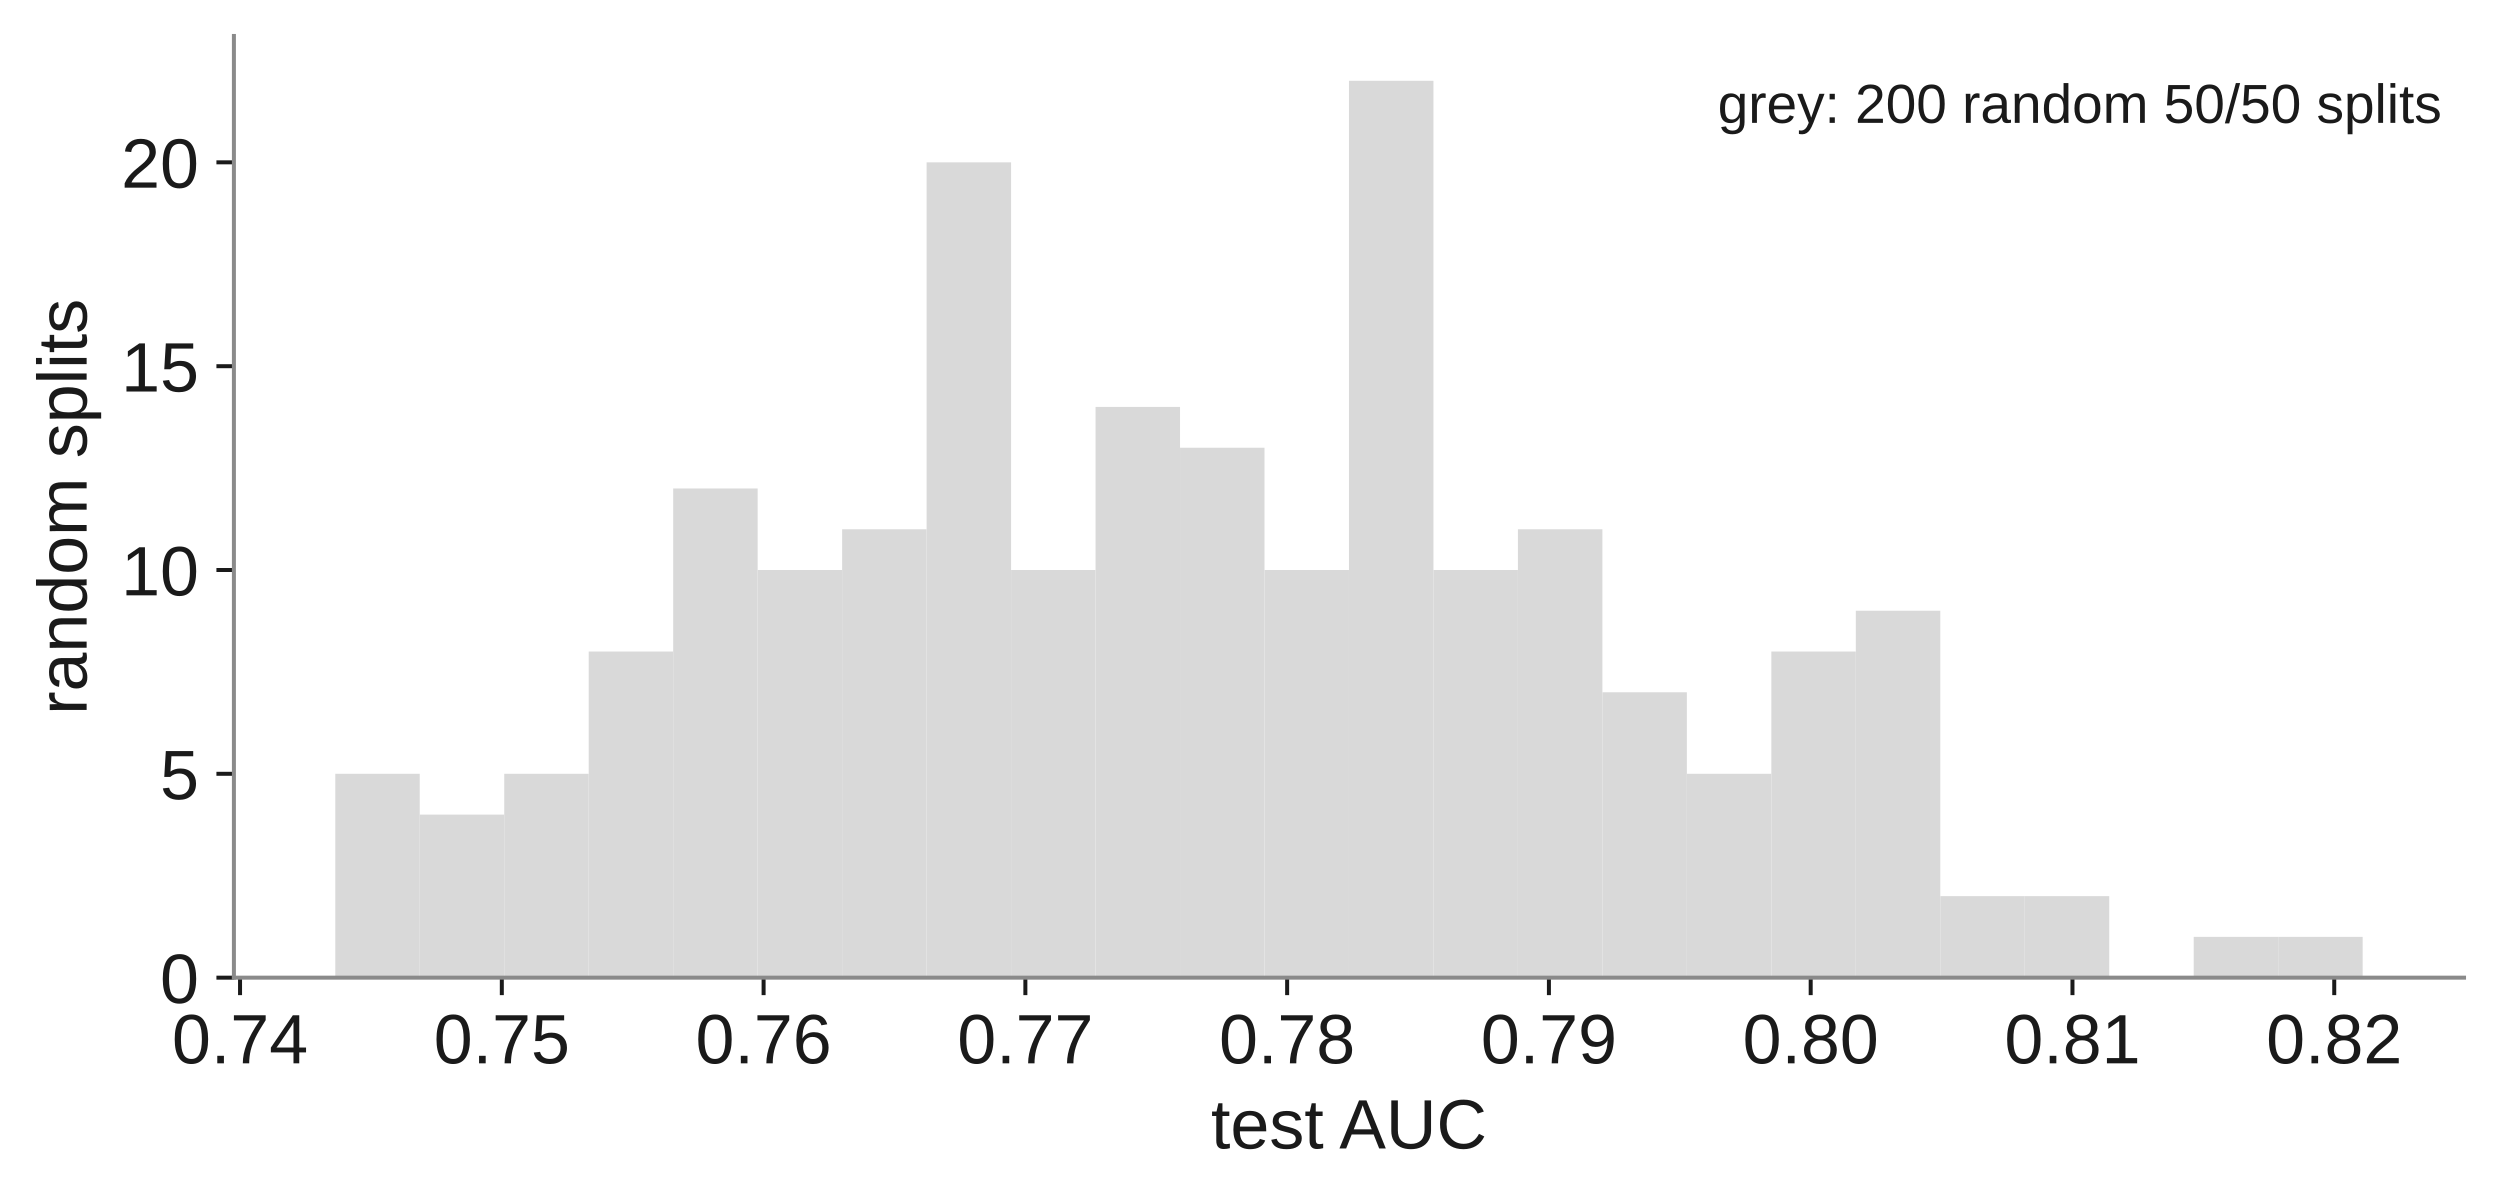
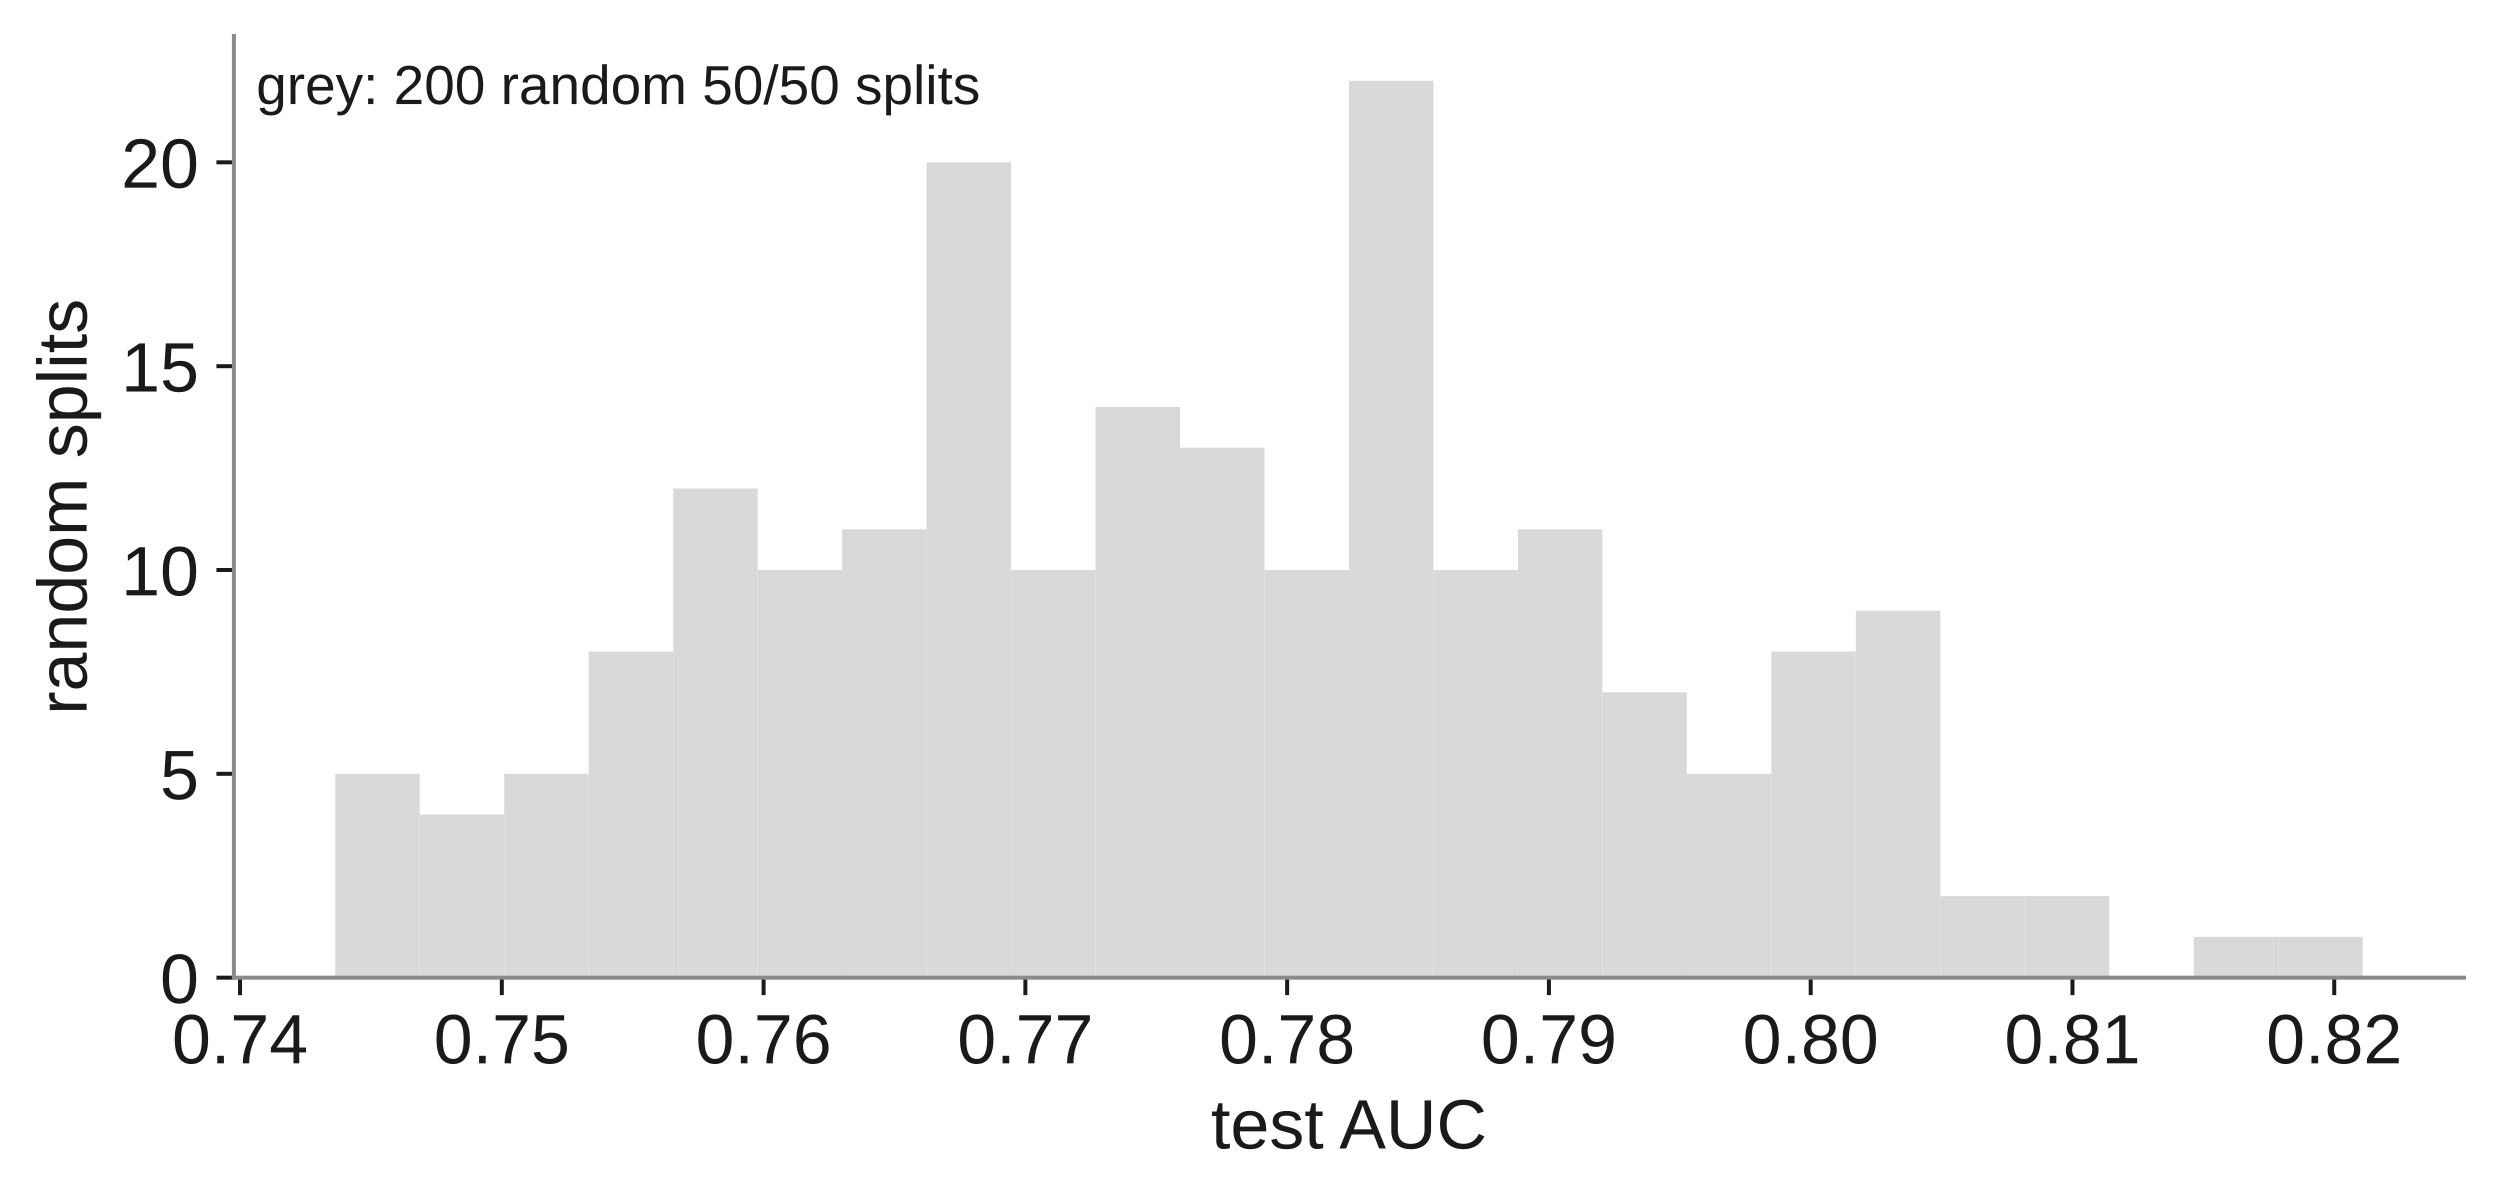
<svg xmlns="http://www.w3.org/2000/svg" xmlns:xlink="http://www.w3.org/1999/xlink" width="500.421pt" height="239.997pt" viewBox="0 0 500.421 239.997" version="1.1">
  <defs>
    <style type="text/css">*{stroke-linejoin: round; stroke-linecap: butt}</style>
  </defs>
  <g id="figure_1">
    <g id="patch_1">
      <path d="M 0 239.997  L 500.421 239.997  L 500.421 0  L 0 0  L 0 239.997  z " style="fill: none" />
    </g>
    <g id="axes_1">
      <g id="patch_2">
        <path d="M 46.821 195.696  L 493.221 195.696  L 493.221 7.2  L 46.821 7.2  L 46.821 195.696  z " style="fill: none" />
      </g>
      <g id="patch_3">
        <path d="M 67.112 195.696  L 84.021 195.696  L 84.021 154.896  L 67.112 154.896  z " clip-path="url(#p59104efd13)" style="fill: #d9d9d9" />
      </g>
      <g id="patch_4">
        <path d="M 84.021 195.696  L 100.93 195.696  L 100.93 163.056  L 84.021 163.056  z " clip-path="url(#p59104efd13)" style="fill: #d9d9d9" />
      </g>
      <g id="patch_5">
        <path d="M 100.93 195.696  L 117.839 195.696  L 117.839 154.896  L 100.93 154.896  z " clip-path="url(#p59104efd13)" style="fill: #d9d9d9" />
      </g>
      <g id="patch_6">
        <path d="M 117.839 195.696  L 134.749 195.696  L 134.749 130.416  L 117.839 130.416  z " clip-path="url(#p59104efd13)" style="fill: #d9d9d9" />
      </g>
      <g id="patch_7">
        <path d="M 134.749 195.696  L 151.658 195.696  L 151.658 97.776  L 134.749 97.776  z " clip-path="url(#p59104efd13)" style="fill: #d9d9d9" />
      </g>
      <g id="patch_8">
        <path d="M 151.658 195.696  L 168.567 195.696  L 168.567 114.096  L 151.658 114.096  z " clip-path="url(#p59104efd13)" style="fill: #d9d9d9" />
      </g>
      <g id="patch_9">
        <path d="M 168.567 195.696  L 185.476 195.696  L 185.476 105.936  L 168.567 105.936  z " clip-path="url(#p59104efd13)" style="fill: #d9d9d9" />
      </g>
      <g id="patch_10">
        <path d="M 185.476 195.696  L 202.385 195.696  L 202.385 32.496  L 185.476 32.496  z " clip-path="url(#p59104efd13)" style="fill: #d9d9d9" />
      </g>
      <g id="patch_11">
        <path d="M 202.385 195.696  L 219.294 195.696  L 219.294 114.096  L 202.385 114.096  z " clip-path="url(#p59104efd13)" style="fill: #d9d9d9" />
      </g>
      <g id="patch_12">
        <path d="M 219.294 195.696  L 236.203 195.696  L 236.203 81.456  L 219.294 81.456  z " clip-path="url(#p59104efd13)" style="fill: #d9d9d9" />
      </g>
      <g id="patch_13">
        <path d="M 236.203 195.696  L 253.112 195.696  L 253.112 89.616  L 236.203 89.616  z " clip-path="url(#p59104efd13)" style="fill: #d9d9d9" />
      </g>
      <g id="patch_14">
        <path d="M 253.112 195.696  L 270.021 195.696  L 270.021 114.096  L 253.112 114.096  z " clip-path="url(#p59104efd13)" style="fill: #d9d9d9" />
      </g>
      <g id="patch_15">
        <path d="M 270.021 195.696  L 286.93 195.696  L 286.93 16.176  L 270.021 16.176  z " clip-path="url(#p59104efd13)" style="fill: #d9d9d9" />
      </g>
      <g id="patch_16">
        <path d="M 286.93 195.696  L 303.839 195.696  L 303.839 114.096  L 286.93 114.096  z " clip-path="url(#p59104efd13)" style="fill: #d9d9d9" />
      </g>
      <g id="patch_17">
        <path d="M 303.839 195.696  L 320.749 195.696  L 320.749 105.936  L 303.839 105.936  z " clip-path="url(#p59104efd13)" style="fill: #d9d9d9" />
      </g>
      <g id="patch_18">
        <path d="M 320.749 195.696  L 337.658 195.696  L 337.658 138.576  L 320.749 138.576  z " clip-path="url(#p59104efd13)" style="fill: #d9d9d9" />
      </g>
      <g id="patch_19">
        <path d="M 337.658 195.696  L 354.567 195.696  L 354.567 154.896  L 337.658 154.896  z " clip-path="url(#p59104efd13)" style="fill: #d9d9d9" />
      </g>
      <g id="patch_20">
        <path d="M 354.567 195.696  L 371.476 195.696  L 371.476 130.416  L 354.567 130.416  z " clip-path="url(#p59104efd13)" style="fill: #d9d9d9" />
      </g>
      <g id="patch_21">
        <path d="M 371.476 195.696  L 388.385 195.696  L 388.385 122.256  L 371.476 122.256  z " clip-path="url(#p59104efd13)" style="fill: #d9d9d9" />
      </g>
      <g id="patch_22">
        <path d="M 388.385 195.696  L 405.294 195.696  L 405.294 179.376  L 388.385 179.376  z " clip-path="url(#p59104efd13)" style="fill: #d9d9d9" />
      </g>
      <g id="patch_23">
        <path d="M 405.294 195.696  L 422.203 195.696  L 422.203 179.376  L 405.294 179.376  z " clip-path="url(#p59104efd13)" style="fill: #d9d9d9" />
      </g>
      <g id="patch_24">
        <path d="M 422.203 195.696  L 439.112 195.696  L 439.112 195.696  L 422.203 195.696  z " clip-path="url(#p59104efd13)" style="fill: #d9d9d9" />
      </g>
      <g id="patch_25">
        <path d="M 439.112 195.696  L 456.021 195.696  L 456.021 187.536  L 439.112 187.536  z " clip-path="url(#p59104efd13)" style="fill: #d9d9d9" />
      </g>
      <g id="patch_26">
        <path d="M 456.021 195.696  L 472.93 195.696  L 472.93 187.536  L 456.021 187.536  z " clip-path="url(#p59104efd13)" style="fill: #d9d9d9" />
      </g>
      <g id="matplotlib.axis_1">
        <g id="xtick_1">
          <g id="line2d_1">
            <defs>
              <path id="me658e1f91e" d="M 0 0  L 0 3.5  " style="stroke: #1a1a1a; stroke-width: 0.8" />
            </defs>
            <g>
              <use xlink:href="#me658e1f91e" x="48.049" y="195.696" style="fill: #1a1a1a; stroke: #1a1a1a; stroke-width: 0.8" />
            </g>
          </g>
          <g id="text_1">
            <text style="fill: #1a1a1a; font: 14px 'Arimo', 'Liberation Sans', 'Arial', 'DejaVu Sans', sans-serif; text-anchor: middle" x="48.049" y="212.842" transform="rotate(-0 48.04888 212.8416)">0.74</text>
          </g>
        </g>
        <g id="xtick_2">
          <g id="line2d_2">
            <g>
              <use xlink:href="#me658e1f91e" x="100.448" y="195.696" style="fill: #1a1a1a; stroke: #1a1a1a; stroke-width: 0.8" />
            </g>
          </g>
          <g id="text_2">
            <text style="fill: #1a1a1a; font: 14px 'Arimo', 'Liberation Sans', 'Arial', 'DejaVu Sans', sans-serif; text-anchor: middle" x="100.448" y="212.842" transform="rotate(-0 100.4479 212.8416)">0.75</text>
          </g>
        </g>
        <g id="xtick_3">
          <g id="line2d_3">
            <g>
              <use xlink:href="#me658e1f91e" x="152.847" y="195.696" style="fill: #1a1a1a; stroke: #1a1a1a; stroke-width: 0.8" />
            </g>
          </g>
          <g id="text_3">
            <text style="fill: #1a1a1a; font: 14px 'Arimo', 'Liberation Sans', 'Arial', 'DejaVu Sans', sans-serif; text-anchor: middle" x="152.847" y="212.842" transform="rotate(-0 152.847 212.8416)">0.76</text>
          </g>
        </g>
        <g id="xtick_4">
          <g id="line2d_4">
            <g>
              <use xlink:href="#me658e1f91e" x="205.246" y="195.696" style="fill: #1a1a1a; stroke: #1a1a1a; stroke-width: 0.8" />
            </g>
          </g>
          <g id="text_4">
            <text style="fill: #1a1a1a; font: 14px 'Arimo', 'Liberation Sans', 'Arial', 'DejaVu Sans', sans-serif; text-anchor: middle" x="205.246" y="212.842" transform="rotate(-0 205.246 212.8416)">0.77</text>
          </g>
        </g>
        <g id="xtick_5">
          <g id="line2d_5">
            <g>
              <use xlink:href="#me658e1f91e" x="257.645" y="195.696" style="fill: #1a1a1a; stroke: #1a1a1a; stroke-width: 0.8" />
            </g>
          </g>
          <g id="text_5">
            <text style="fill: #1a1a1a; font: 14px 'Arimo', 'Liberation Sans', 'Arial', 'DejaVu Sans', sans-serif; text-anchor: middle" x="257.645" y="212.842" transform="rotate(-0 257.6451 212.8416)">0.78</text>
          </g>
        </g>
        <g id="xtick_6">
          <g id="line2d_6">
            <g>
              <use xlink:href="#me658e1f91e" x="310.044" y="195.696" style="fill: #1a1a1a; stroke: #1a1a1a; stroke-width: 0.8" />
            </g>
          </g>
          <g id="text_6">
            <text style="fill: #1a1a1a; font: 14px 'Arimo', 'Liberation Sans', 'Arial', 'DejaVu Sans', sans-serif; text-anchor: middle" x="310.044" y="212.842" transform="rotate(-0 310.0441 212.8416)">0.79</text>
          </g>
        </g>
        <g id="xtick_7">
          <g id="line2d_7">
            <g>
              <use xlink:href="#me658e1f91e" x="362.443" y="195.696" style="fill: #1a1a1a; stroke: #1a1a1a; stroke-width: 0.8" />
            </g>
          </g>
          <g id="text_7">
            <text style="fill: #1a1a1a; font: 14px 'Arimo', 'Liberation Sans', 'Arial', 'DejaVu Sans', sans-serif; text-anchor: middle" x="362.443" y="212.842" transform="rotate(-0 362.4432 212.8416)">0.80</text>
          </g>
        </g>
        <g id="xtick_8">
          <g id="line2d_8">
            <g>
              <use xlink:href="#me658e1f91e" x="414.842" y="195.696" style="fill: #1a1a1a; stroke: #1a1a1a; stroke-width: 0.8" />
            </g>
          </g>
          <g id="text_8">
            <text style="fill: #1a1a1a; font: 14px 'Arimo', 'Liberation Sans', 'Arial', 'DejaVu Sans', sans-serif; text-anchor: middle" x="414.842" y="212.842" transform="rotate(-0 414.8422 212.8416)">0.81</text>
          </g>
        </g>
        <g id="xtick_9">
          <g id="line2d_9">
            <g>
              <use xlink:href="#me658e1f91e" x="467.241" y="195.696" style="fill: #1a1a1a; stroke: #1a1a1a; stroke-width: 0.8" />
            </g>
          </g>
          <g id="text_9">
            <text style="fill: #1a1a1a; font: 14px 'Arimo', 'Liberation Sans', 'Arial', 'DejaVu Sans', sans-serif; text-anchor: middle" x="467.241" y="212.842" transform="rotate(-0 467.2413 212.8416)">0.82</text>
          </g>
        </g>
        <g id="text_10">
          <text style="fill: #1a1a1a; font: 14px 'Arimo', 'Liberation Sans', 'Arial', 'DejaVu Sans', sans-serif; text-anchor: middle" x="270.021" y="229.892" transform="rotate(-0 270.0213 229.8922)">test AUC</text>
        </g>
      </g>
      <g id="matplotlib.axis_2">
        <g id="ytick_1">
          <g id="line2d_10">
            <defs>
              <path id="m560ce53495" d="M 0 0  L -3.5 0  " style="stroke: #1a1a1a; stroke-width: 0.8" />
            </defs>
            <g>
              <use xlink:href="#m560ce53495" x="46.821" y="195.696" style="fill: #1a1a1a; stroke: #1a1a1a; stroke-width: 0.8" />
            </g>
          </g>
          <g id="text_11">
            <text style="fill: #1a1a1a; font: 14px 'Arimo', 'Liberation Sans', 'Arial', 'DejaVu Sans', sans-serif; text-anchor: end" x="39.821" y="200.769" transform="rotate(-0 39.82125 200.7688)">0</text>
          </g>
        </g>
        <g id="ytick_2">
          <g id="line2d_11">
            <g>
              <use xlink:href="#m560ce53495" x="46.821" y="154.896" style="fill: #1a1a1a; stroke: #1a1a1a; stroke-width: 0.8" />
            </g>
          </g>
          <g id="text_12">
            <text style="fill: #1a1a1a; font: 14px 'Arimo', 'Liberation Sans', 'Arial', 'DejaVu Sans', sans-serif; text-anchor: end" x="39.821" y="159.969" transform="rotate(-0 39.82125 159.9688)">5</text>
          </g>
        </g>
        <g id="ytick_3">
          <g id="line2d_12">
            <g>
              <use xlink:href="#m560ce53495" x="46.821" y="114.096" style="fill: #1a1a1a; stroke: #1a1a1a; stroke-width: 0.8" />
            </g>
          </g>
          <g id="text_13">
            <text style="fill: #1a1a1a; font: 14px 'Arimo', 'Liberation Sans', 'Arial', 'DejaVu Sans', sans-serif; text-anchor: end" x="39.821" y="119.169" transform="rotate(-0 39.82125 119.1688)">10</text>
          </g>
        </g>
        <g id="ytick_4">
          <g id="line2d_13">
            <g>
              <use xlink:href="#m560ce53495" x="46.821" y="73.296" style="fill: #1a1a1a; stroke: #1a1a1a; stroke-width: 0.8" />
            </g>
          </g>
          <g id="text_14">
            <text style="fill: #1a1a1a; font: 14px 'Arimo', 'Liberation Sans', 'Arial', 'DejaVu Sans', sans-serif; text-anchor: end" x="39.821" y="78.369" transform="rotate(-0 39.82125 78.36881)">15</text>
          </g>
        </g>
        <g id="ytick_5">
          <g id="line2d_14">
            <g>
              <use xlink:href="#m560ce53495" x="46.821" y="32.496" style="fill: #1a1a1a; stroke: #1a1a1a; stroke-width: 0.8" />
            </g>
          </g>
          <g id="text_15">
            <text style="fill: #1a1a1a; font: 14px 'Arimo', 'Liberation Sans', 'Arial', 'DejaVu Sans', sans-serif; text-anchor: end" x="39.821" y="37.569" transform="rotate(-0 39.82125 37.56881)">20</text>
          </g>
        </g>
        <g id="text_16">
          <text style="fill: #1a1a1a; font: 14px 'Arimo', 'Liberation Sans', 'Arial', 'DejaVu Sans', sans-serif; text-anchor: middle" x="17.346" y="101.448" transform="rotate(-90 17.34562 101.448)">random splits</text>
        </g>
      </g>
      <g id="patch_27">
        <path d="M 46.821 195.696  L 46.821 7.2  " style="fill: none; stroke: #8a8a8a; stroke-width: 0.8; stroke-linejoin: miter; stroke-linecap: square" />
      </g>
      <g id="patch_28">
        <path d="M 46.821 195.696  L 493.221 195.696  " style="fill: none; stroke: #8a8a8a; stroke-width: 0.8; stroke-linejoin: miter; stroke-linecap: square" />
      </g>
      <g id="text_17">
-         <text style="fill: #1a1a1a; font: 11px 'Arimo', 'Liberation Sans', 'Arial', 'DejaVu Sans', sans-serif; text-anchor: end" x="488.757" y="24.596" transform="rotate(-0 488.7572 24.59636)">grey: 200 random 50/50 splits</text>
+         <text style="fill: #1a1a1a; font: 11px 'Arimo', 'Liberation Sans', 'Arial', 'DejaVu Sans', sans-serif; text-anchor: start" x="51.285" y="20.826" transform="rotate(-0 51.28525 20.82644)">grey: 200 random 50/50 splits</text>
      </g>
    </g>
  </g>
  <defs>
    <clipPath id="p59104efd13">
      <rect x="46.821" y="7.2" width="446.4" height="188.496" />
    </clipPath>
  </defs>
</svg>
